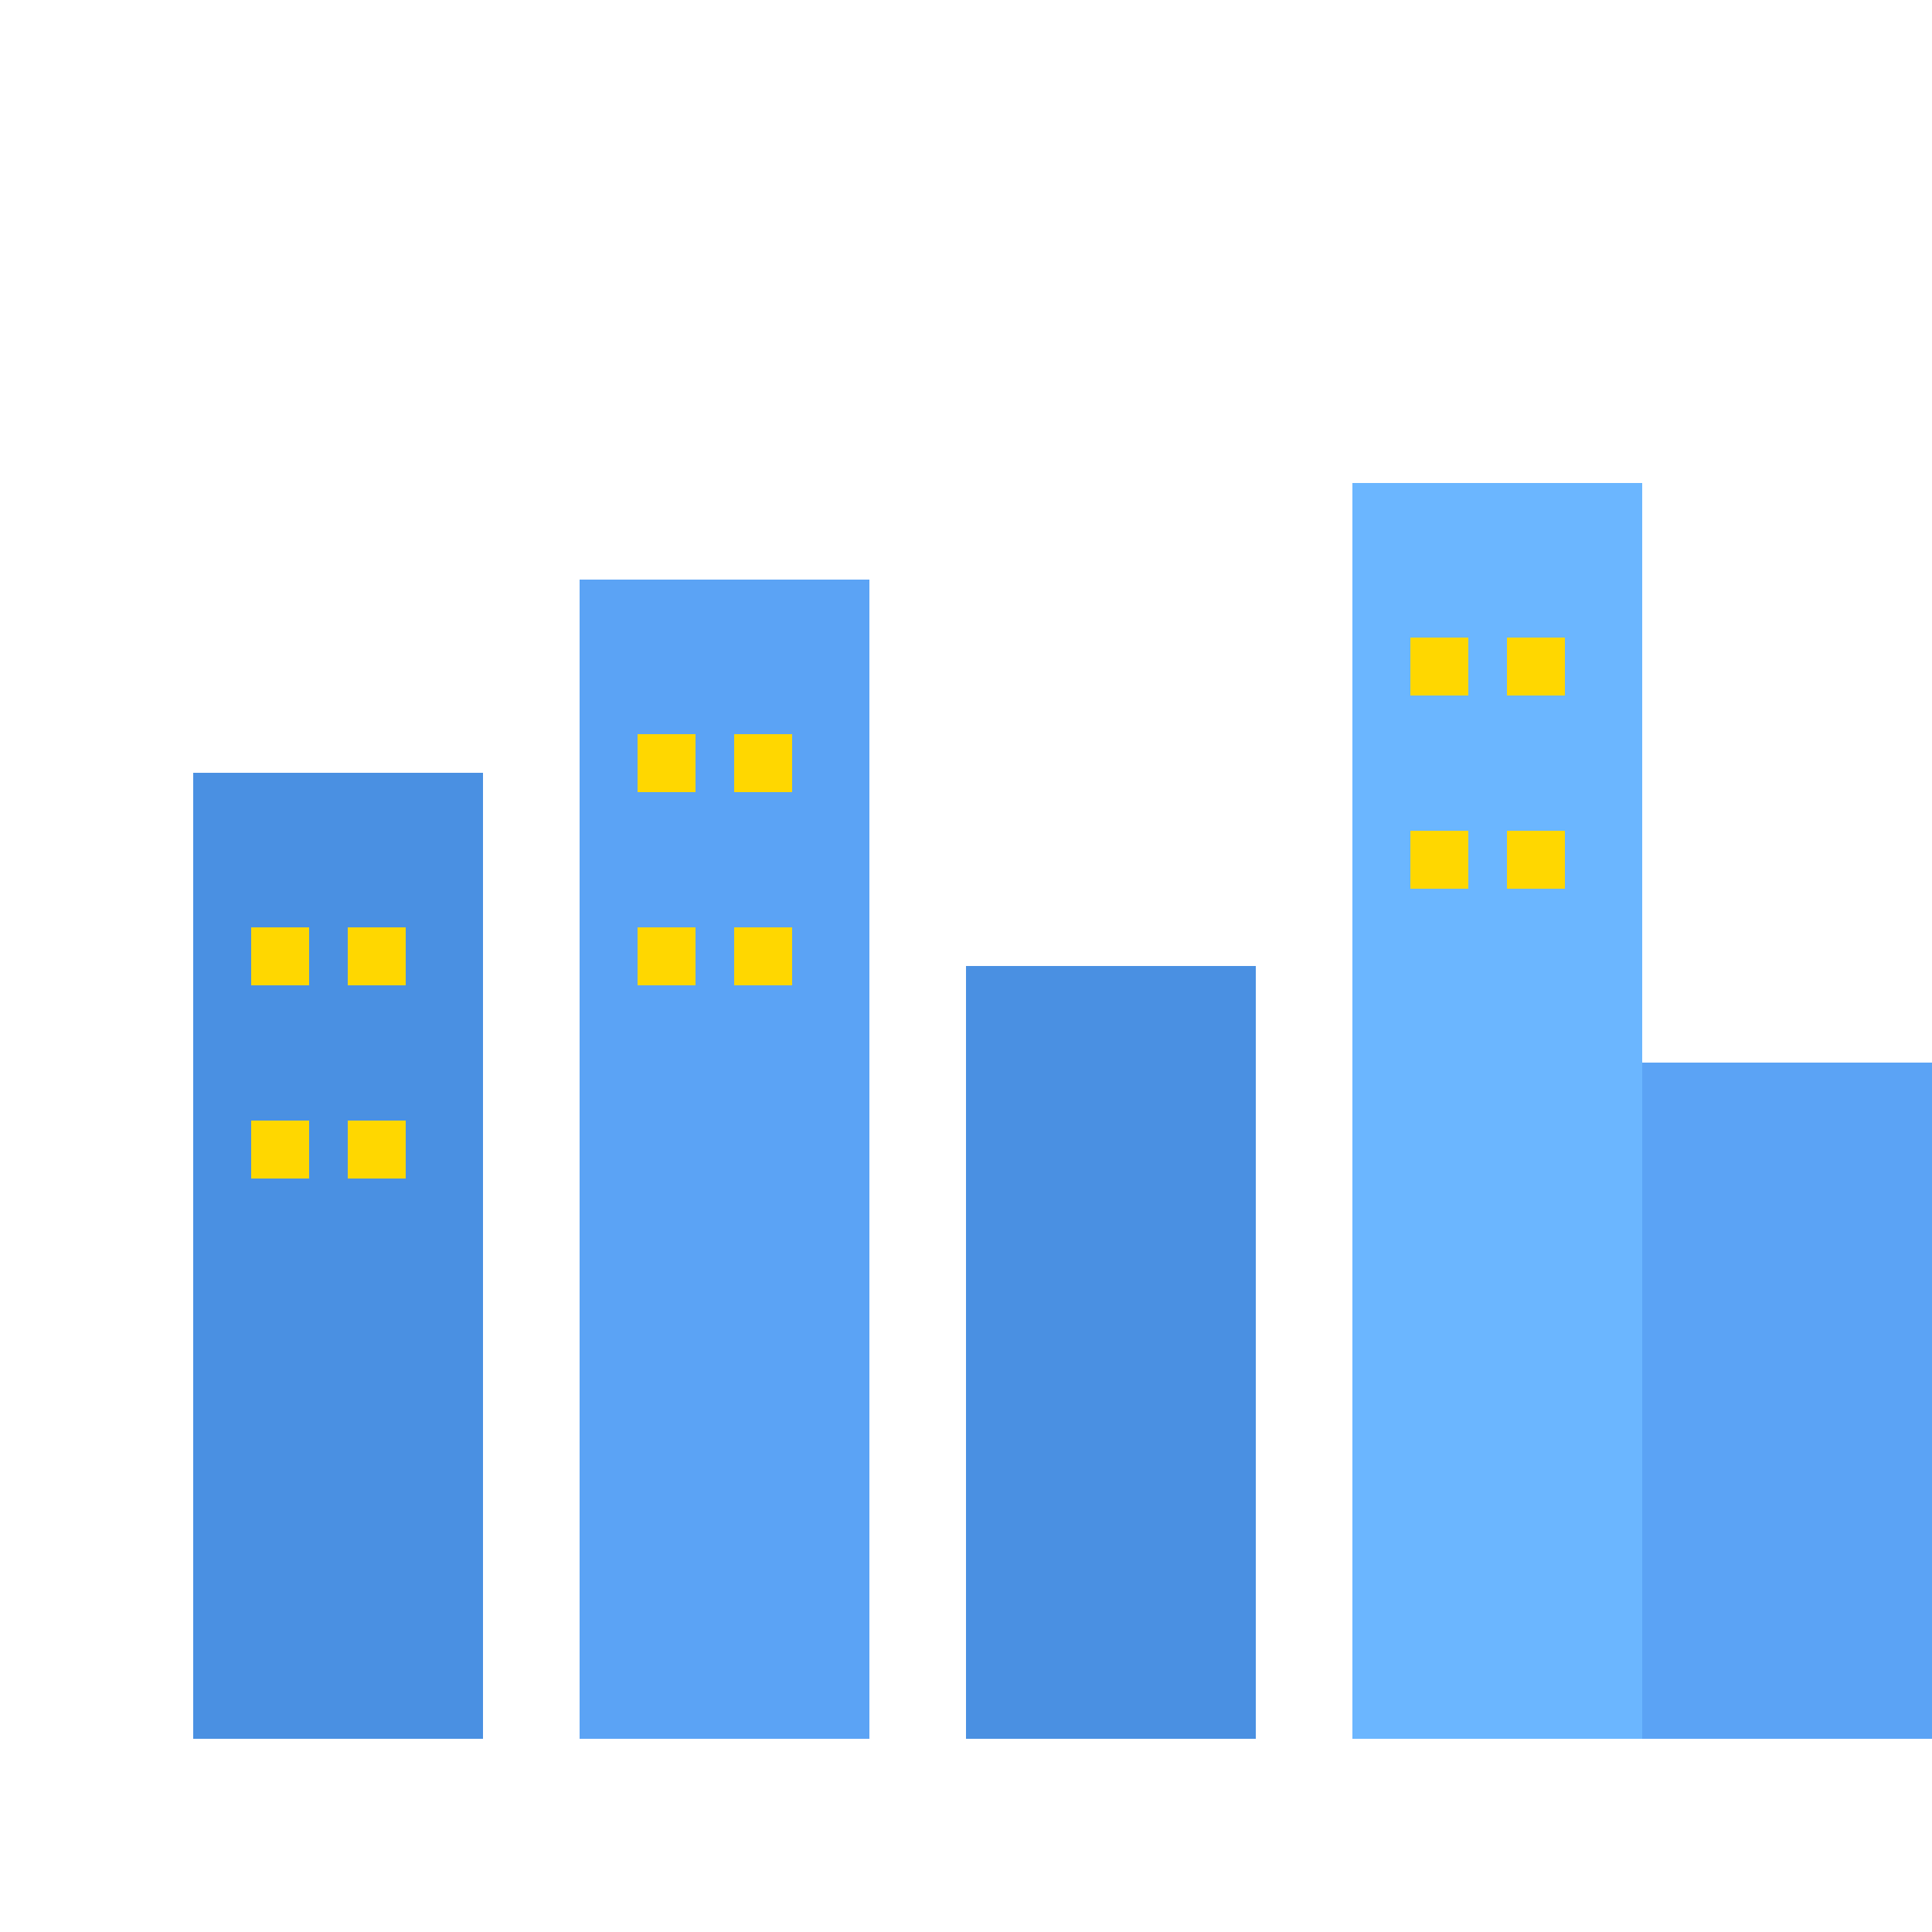
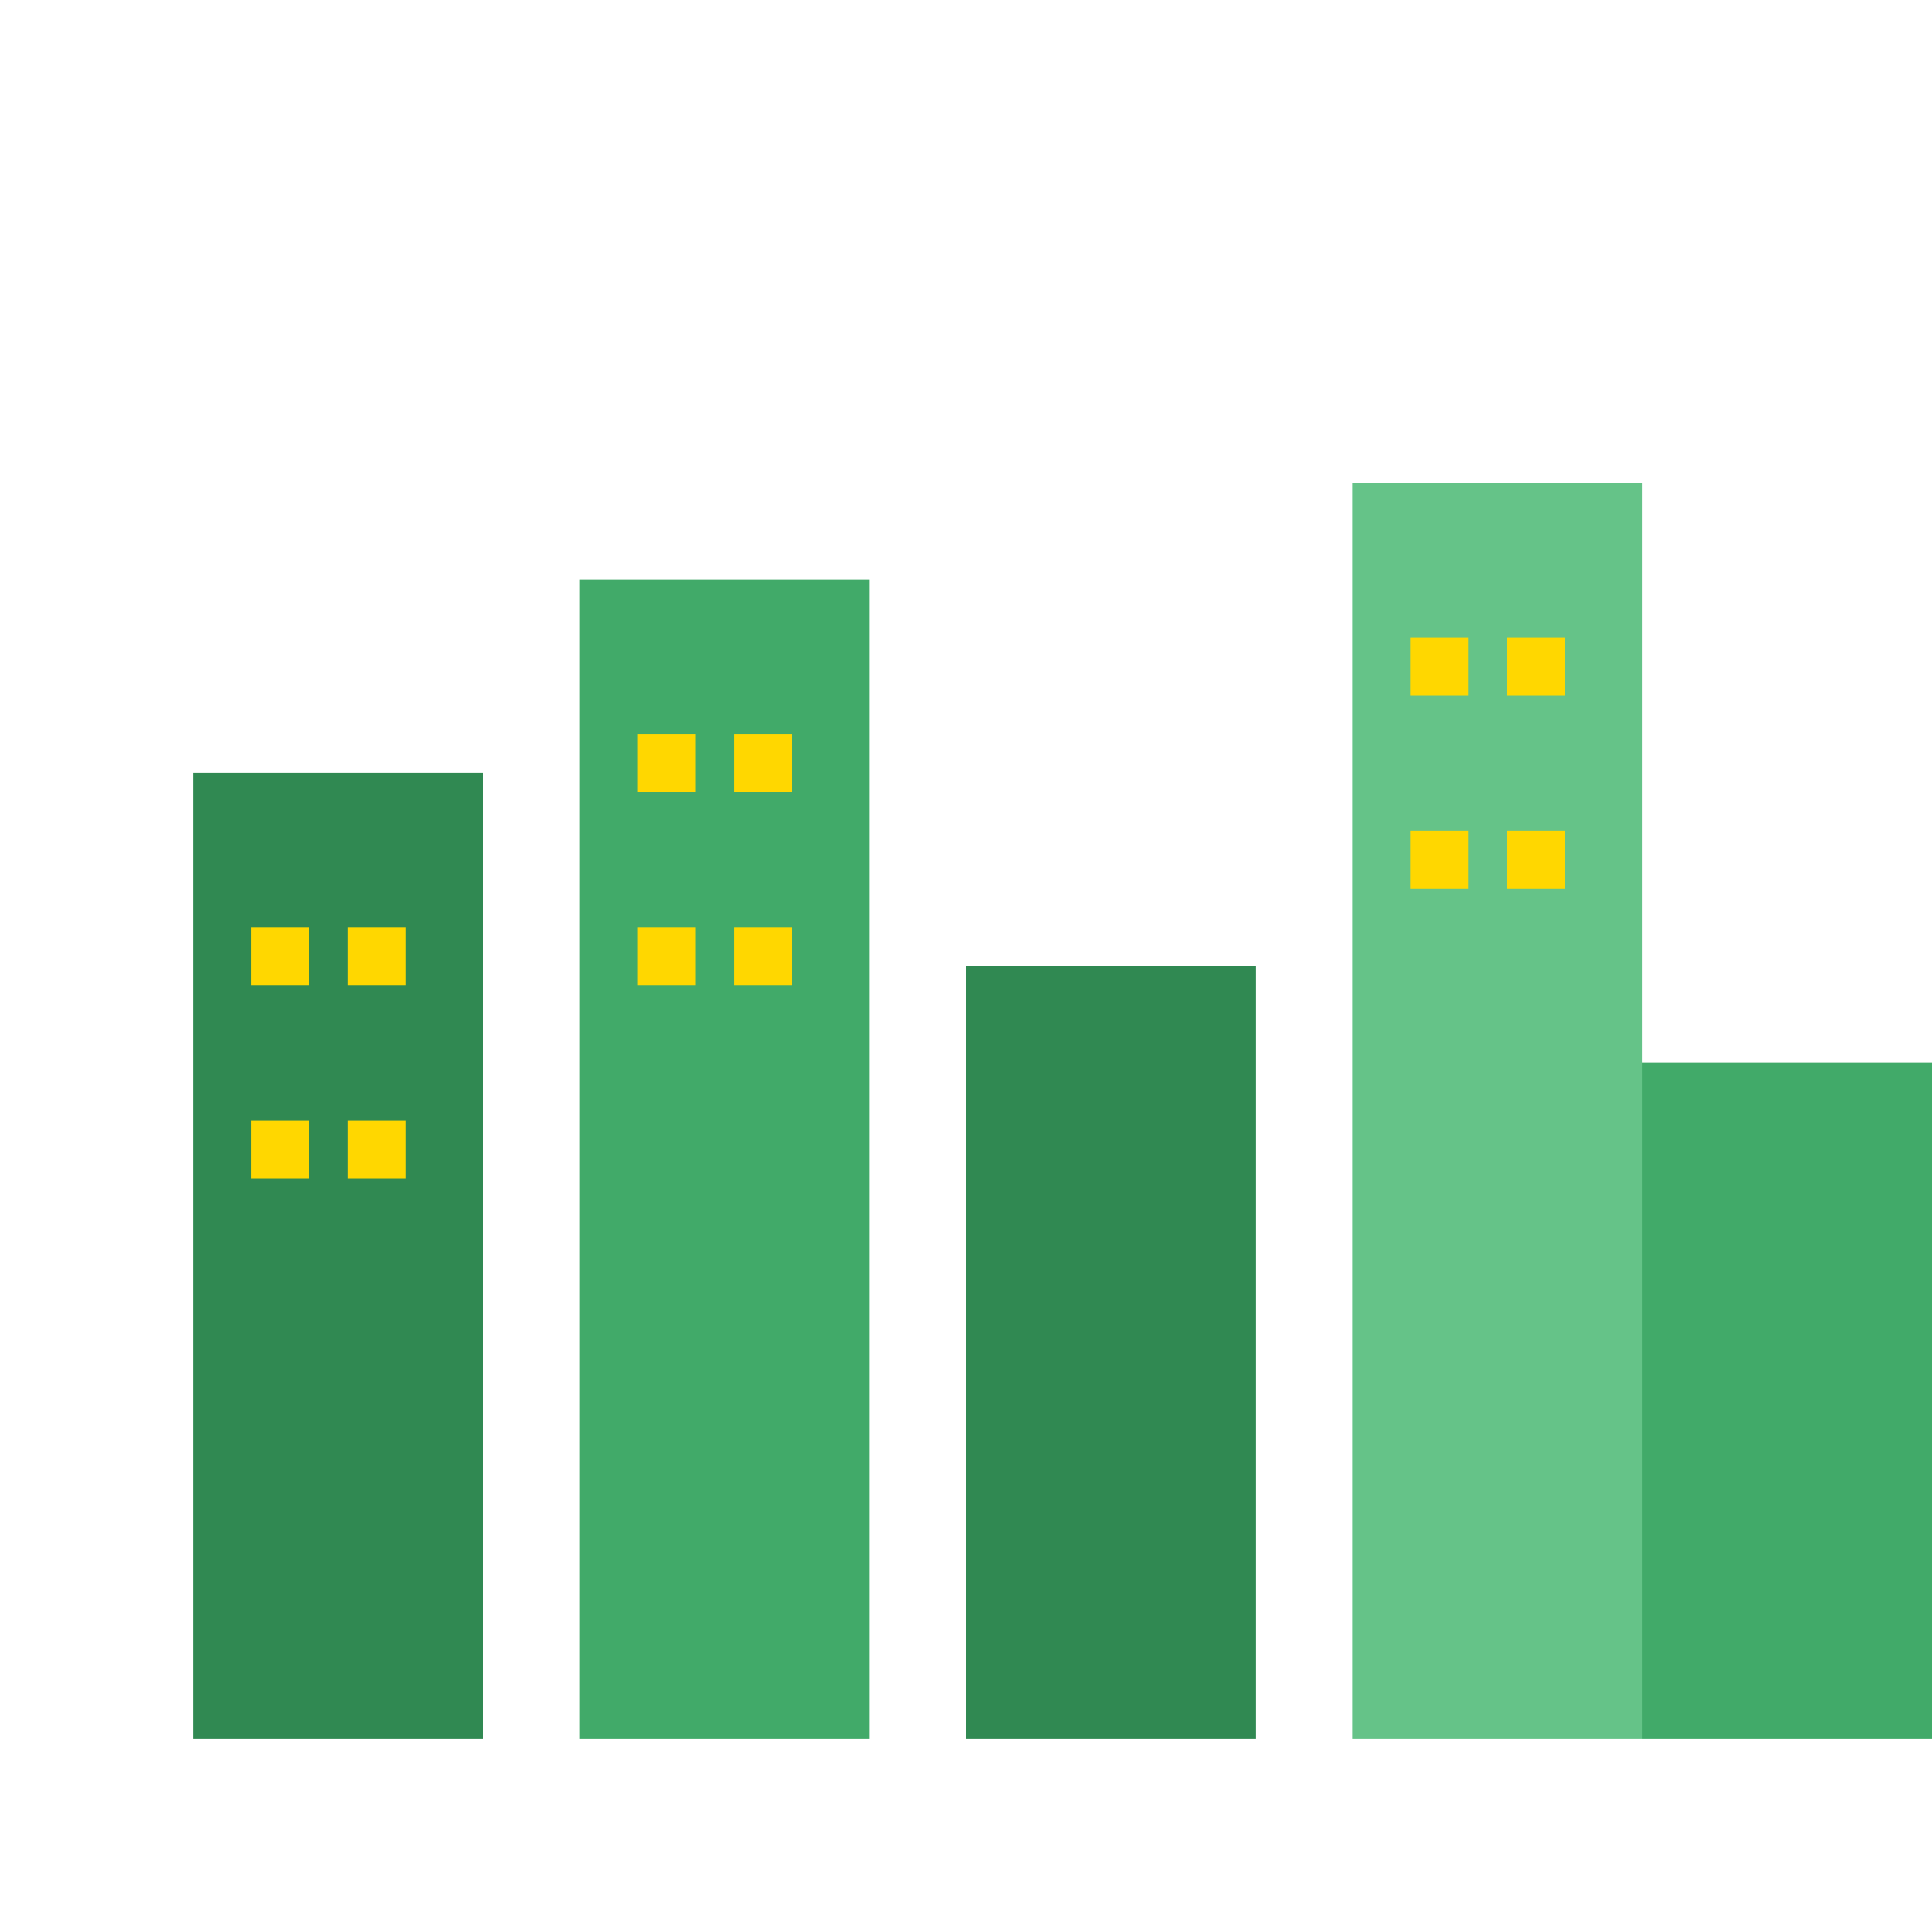
<svg xmlns="http://www.w3.org/2000/svg" viewBox="0 0 100 100">
-   <rect x="10" y="40" width="15" height="50" fill="#4A90E2" />
-   <rect x="30" y="30" width="15" height="60" fill="#5BA3F5" />
-   <rect x="50" y="50" width="15" height="40" fill="#4A90E2" />
-   <rect x="70" y="25" width="15" height="65" fill="#6BB6FF" />
-   <rect x="85" y="55" width="15" height="35" fill="#5BA3F5" />
+   <rect x="10" y="40" width="15" height="50" fill="#308952" />
+   <rect x="30" y="30" width="15" height="60" fill="#41aa69" />
+   <rect x="50" y="50" width="15" height="40" fill="#308952" />
+   <rect x="70" y="25" width="15" height="65" fill="#65c388" />
+   <rect x="85" y="55" width="15" height="35" fill="#41aa69" />
  <rect x="13" y="48" width="3" height="3" fill="#FFD700" />
  <rect x="18" y="48" width="3" height="3" fill="#FFD700" />
  <rect x="13" y="58" width="3" height="3" fill="#FFD700" />
  <rect x="18" y="58" width="3" height="3" fill="#FFD700" />
  <rect x="33" y="38" width="3" height="3" fill="#FFD700" />
  <rect x="38" y="38" width="3" height="3" fill="#FFD700" />
  <rect x="33" y="48" width="3" height="3" fill="#FFD700" />
  <rect x="38" y="48" width="3" height="3" fill="#FFD700" />
  <rect x="73" y="33" width="3" height="3" fill="#FFD700" />
  <rect x="78" y="33" width="3" height="3" fill="#FFD700" />
  <rect x="73" y="43" width="3" height="3" fill="#FFD700" />
  <rect x="78" y="43" width="3" height="3" fill="#FFD700" />
</svg>
